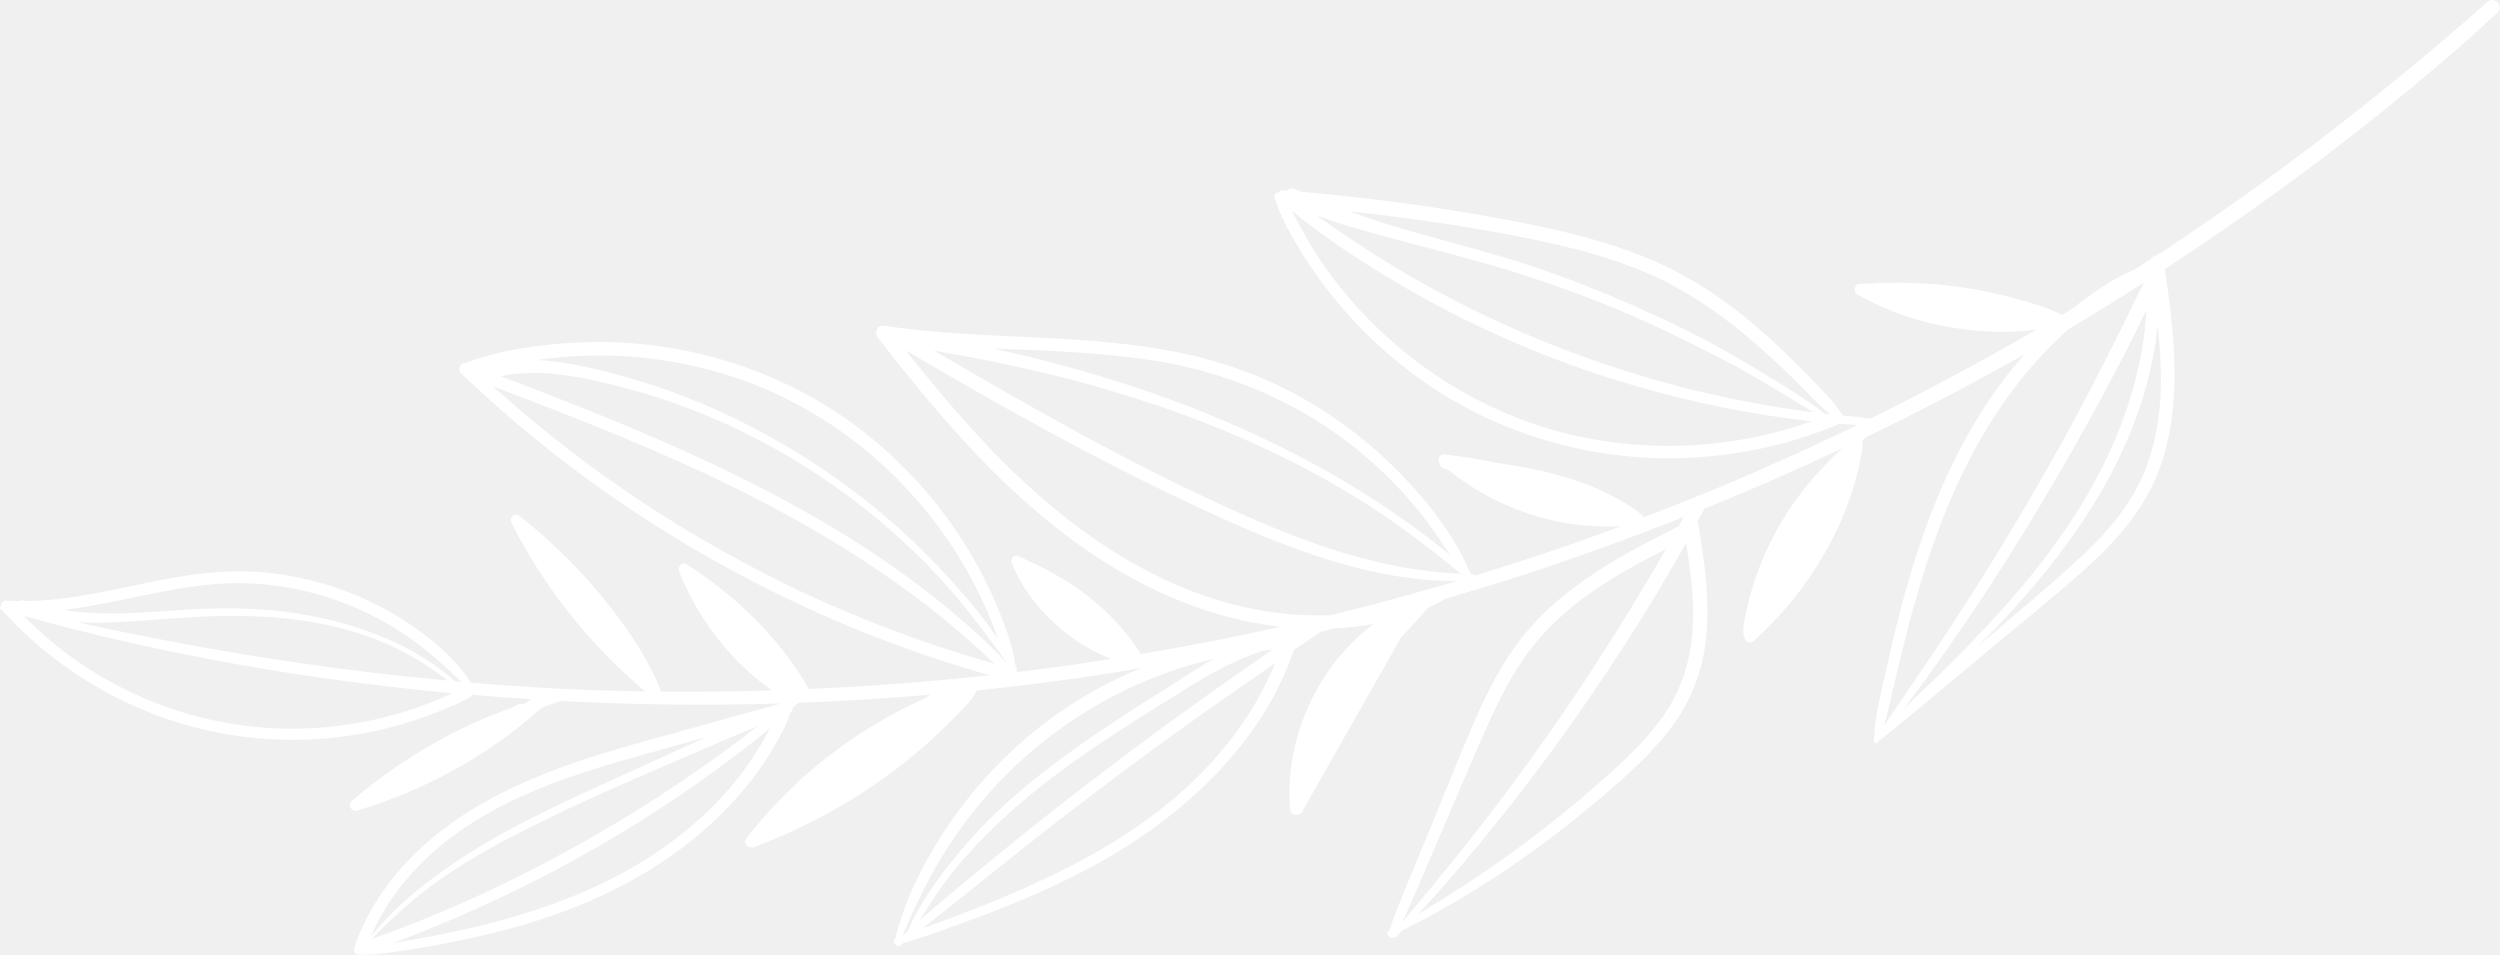
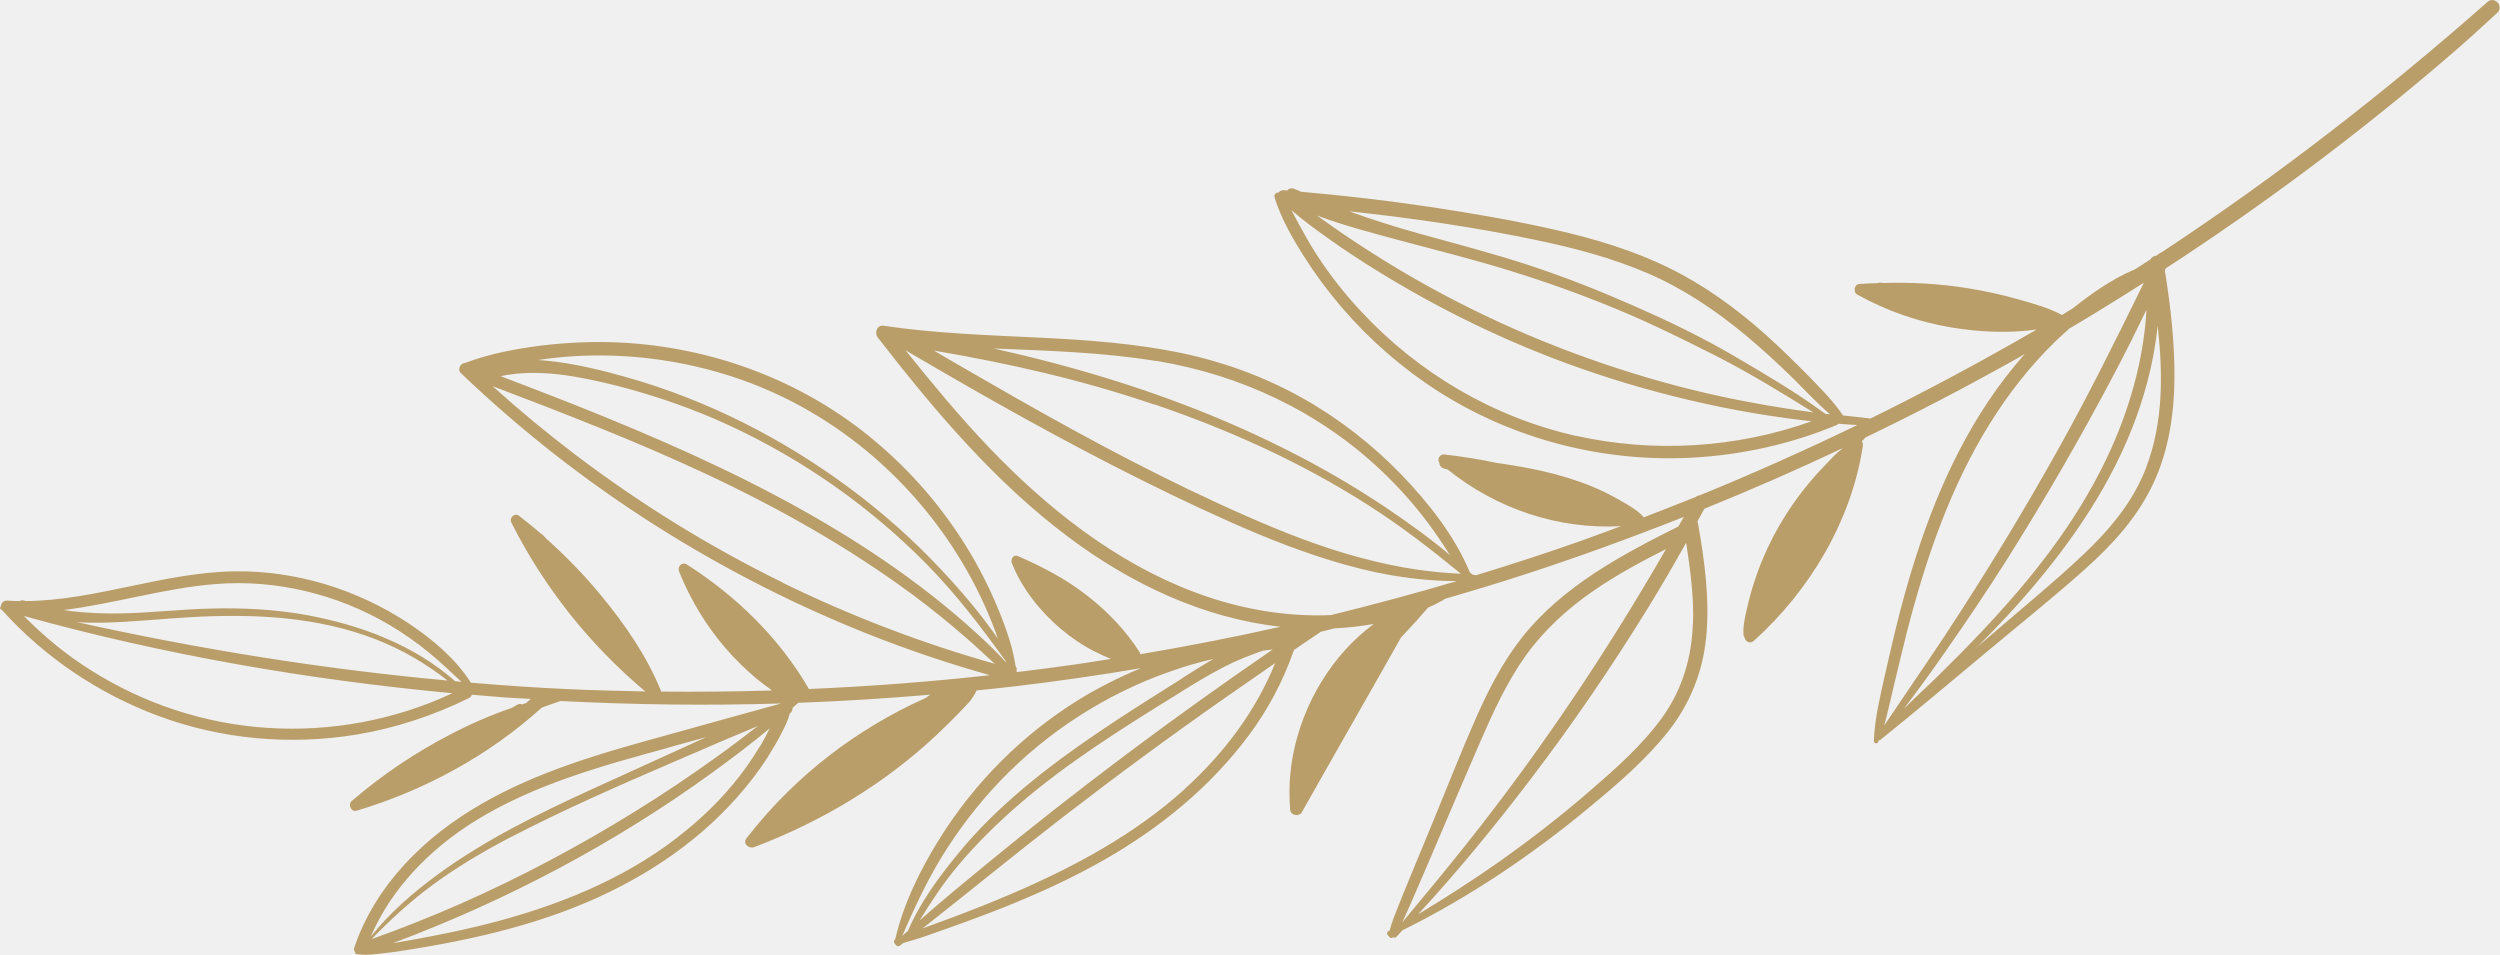
<svg xmlns="http://www.w3.org/2000/svg" id="Layer_2" data-name="Layer 2" viewBox="0 0 153.81 58.75">
  <defs>
    <style>
      .cls-1 {
-         fill: #fff;
+         fill: #ba9e69;
      }
    </style>
  </defs>
  <g id="OBJECTS">
    <path class="cls-1" d="M28.36,22.96c3.67,3.51,7.68,6.65,11.97,9.37,4.27,2.71,8.8,5.01,13.51,6.85,2.31,.9,4.67,1.69,7.06,2.36-3.7,.41-7.41,.69-11.13,.85-1.81-3.13-4.47-5.72-7.51-7.66-.3-.19-.6,.13-.48,.43,.68,1.71,1.65,3.31,2.85,4.71,.59,.68,1.23,1.31,1.92,1.89,.31,.25,.63,.49,.95,.72-2.27,.07-4.54,.09-6.82,.07,0,0,0,0,0-.01-.87-2.16-2.24-4.14-3.72-5.93-1.02-1.24-2.15-2.4-3.35-3.47-.07-.08-.15-.16-.22-.23-.04-.04-.09-.07-.13-.09-.43-.38-.88-.74-1.33-1.09-.27-.21-.62,.14-.47,.42,2.01,3.99,4.82,7.52,8.24,10.39-1.57-.03-3.14-.07-4.71-.14-2.01-.09-4.02-.23-6.02-.4-.96-1.51-2.41-2.71-3.89-3.69-1.57-1.03-3.29-1.83-5.08-2.37-1.78-.53-3.64-.81-5.49-.79-2.21,.02-4.39,.48-6.55,.93-2.1,.44-4.21,.88-6.36,.9-.06-.01-.11-.03-.17-.04-.08-.02-.16,0-.22,.04-.26,0-.52-.01-.78-.03-.2-.01-.35,.14-.37,.32-.07,.08-.08,.22,.06,.26,0,0,0,0,.01,0,0,0,0,0,0,.01,2.6,2.89,5.93,5.13,9.57,6.49,3.9,1.46,8.16,1.84,12.26,1.16,2.4-.4,4.71-1.17,6.89-2.24,.1-.05,.15-.12,.18-.21,.68,.06,1.37,.12,2.05,.17,.52,.04,1.05,.06,1.58,.09-.1,.09-.2,.17-.3,.26-.08,.02-.16,.05-.24,.08-.09-.04-.2-.04-.32,.03-.1,.06-.21,.12-.31,.18-1.31,.45-2.59,1.01-3.81,1.65-2.16,1.12-4.19,2.49-6.04,4.08-.25,.21-.04,.7,.3,.6,4.2-1.26,8.14-3.4,11.4-6.35,.38-.14,.77-.27,1.15-.4,4.52,.23,9.05,.29,13.57,.15-2.16,.59-4.31,1.19-6.46,1.79-2.18,.6-4.36,1.19-6.5,1.94-3.78,1.32-7.44,3.17-10.19,6.15-1.37,1.49-2.46,3.21-3.11,5.13-.04,.13-.01,.23,.05,.31,0,.04,.02,.09,.07,.1,.05,0,.09,0,.14,.02,0,0,.02,0,.03,0,.49,.06,.98-.01,1.47-.07,.6-.06,1.19-.15,1.79-.25,1.17-.19,2.33-.4,3.48-.65,2.28-.49,4.54-1.13,6.7-2,3.68-1.48,7.12-3.67,9.77-6.64,.71-.8,1.37-1.64,1.94-2.54,.29-.46,.57-.93,.82-1.42,.21-.41,.42-.81,.53-1.25,.12-.08,.18-.22,.17-.35,.11-.1,.23-.2,.34-.3,0,0,.02,0,.02-.01,2.71-.1,5.41-.27,8.12-.5-.11,.07-.21,.15-.32,.22-.02,0-.03,.01-.05,.02-1.05,.47-2.07,1-3.06,1.6-1.93,1.16-3.72,2.54-5.33,4.12-.92,.9-1.77,1.87-2.56,2.88-.25,.33,.17,.66,.48,.54,4.14-1.57,7.99-3.87,11.22-6.9,.46-.43,.91-.88,1.35-1.33,.41-.43,.88-.85,1.11-1.41,.77-.08,1.55-.16,2.32-.25,2.61-.31,5.2-.68,7.79-1.12-1.31,.54-2.58,1.18-3.79,1.92-3.49,2.15-6.46,5.13-8.62,8.61-1.18,1.9-2.19,3.95-2.7,6.14-.12,.08-.09,.25,.01,.32,.04,.1,.18,.16,.29,.07,.06-.05,.13-.1,.19-.15,.98-.27,1.94-.62,2.89-.96,1.09-.39,2.18-.79,3.26-1.22,2.15-.86,4.26-1.82,6.27-2.97,3.4-1.95,6.47-4.45,8.82-7.6,1.2-1.6,2.14-3.38,2.8-5.28,.55-.37,1.1-.75,1.65-1.12,.28-.07,.56-.14,.85-.21,.81-.04,1.61-.13,2.41-.27-2.56,1.88-4.34,4.88-4.95,7.96-.23,1.15-.29,2.32-.19,3.49,.03,.33,.55,.42,.71,.14,2.02-3.59,4.08-7.16,6.1-10.75,.32-.34,.64-.69,.96-1.04,.2-.22,.39-.45,.59-.67,.04-.04,.08-.09,.11-.13,.32-.14,.64-.3,.94-.47,.04-.02,.06-.05,.09-.07,1.61-.47,3.22-.95,4.81-1.47,3.34-1.08,6.65-2.29,9.91-3.58-.11,.2-.23,.39-.34,.59-3.5,1.75-7.1,3.67-9.59,6.79-1.23,1.55-2.14,3.34-2.93,5.15-.89,2.02-1.69,4.08-2.53,6.11-.48,1.17-.97,2.34-1.45,3.51-.25,.61-.5,1.21-.74,1.82-.19,.48-.39,.96-.52,1.47-.03,.01-.05,.03-.07,.04-.14,.08-.1,.26,.02,.31,.02,.12,.18,.15,.26,.07,.06,.04,.13,.05,.19-.01,.13-.13,.25-.28,.38-.41,4.11-2.04,7.95-4.62,11.48-7.55,1.74-1.44,3.5-2.94,4.9-4.72,1.32-1.68,2.1-3.63,2.31-5.76,.23-2.34-.1-4.74-.51-7.05,0-.03-.02-.05-.03-.08,.15-.26,.29-.52,.43-.78,2.87-1.16,5.7-2.4,8.49-3.72-.02,.02-.03,.04-.05,.06-.33,.24-.63,.58-.89,.85-.41,.42-.81,.86-1.18,1.31-.73,.88-1.37,1.83-1.92,2.82-.55,1-1.01,2.04-1.36,3.12-.19,.56-.34,1.13-.47,1.7-.12,.52-.26,1.11-.21,1.64,0,.05,.03,.08,.05,.1,.03,.27,.33,.47,.58,.25,3.44-3.09,6.01-7.39,6.71-11.99,.02-.12-.01-.21-.06-.29,.08-.08,.15-.16,.23-.24,3.04-1.46,6.03-3.02,8.97-4.66,.28-.15,.55-.31,.82-.47-.81,.92-1.57,1.9-2.25,2.92-2.61,3.9-4.23,8.37-5.41,12.88-.34,1.32-.65,2.65-.95,3.98-.29,1.31-.63,2.68-.67,4.03,0,.16,.21,.2,.27,.05,.01-.03,.02-.07,.04-.1,.04,0,.07-.02,.11-.04,2.18-1.75,4.32-3.56,6.47-5.35,2.02-1.69,4.09-3.34,6.05-5.09,1.73-1.54,3.31-3.26,4.28-5.38,.9-1.95,1.24-4.12,1.27-6.26,.03-2.26-.23-4.54-.59-6.78,.02-.04,.04-.09,.06-.13,6.08-3.96,11.9-8.31,17.4-13.04,1.02-.87,2.01-1.77,2.99-2.68,.43-.39-.16-1.06-.6-.67-6.35,5.6-13.03,10.78-20.09,15.43-.08,.02-.15,.07-.21,.13-.03,.02-.06,.04-.08,.05-.15,.01-.29,.1-.37,.24-.32,.21-.65,.42-.97,.62-.73,.29-1.41,.69-2.07,1.12-.59,.39-1.16,.81-1.71,1.25-.23,.14-.45,.28-.68,.42-.8-.44-1.74-.69-2.6-.94-1.06-.3-2.13-.54-3.21-.71-1.73-.28-3.47-.37-5.22-.32-.04,0-.07-.01-.11-.02-.08-.01-.15,0-.21,.03-.37,.01-.75,.03-1.12,.05-.31,.02-.39,.51-.13,.65,1.81,1.01,3.77,1.69,5.82,2.03,1.69,.28,3.51,.37,5.23,.12-3.35,1.94-6.76,3.77-10.23,5.48-.56-.07-1.13-.13-1.69-.19-.61-.9-1.41-1.7-2.16-2.47-.85-.86-1.72-1.71-2.62-2.52-1.8-1.6-3.75-3.02-5.91-4.08-2.22-1.09-4.6-1.8-7.01-2.35-2.55-.58-5.13-1.02-7.71-1.41-2.63-.39-5.27-.7-7.92-.93-.13-.06-.27-.11-.4-.17-.2-.09-.37-.03-.47,.09-.06,0-.12-.01-.18-.02-.15-.01-.27,.05-.34,.14-.16,0-.31,.12-.25,.32,.39,1.26,1.07,2.45,1.77,3.56,.7,1.11,1.48,2.17,2.34,3.17,1.73,2.02,3.75,3.78,5.99,5.21,4.61,2.93,10.08,4.34,15.53,4.06,3.08-.16,6.11-.83,8.95-2.01,.05-.02,.08-.05,.11-.08,.39,.03,.77,.06,1.16,.08-3.19,1.54-6.42,2.99-9.71,4.33-.08,0-.15,.03-.22,.09-1.07,.43-2.14,.85-3.21,1.26-.28-.35-.72-.61-1.08-.83-.43-.26-.87-.5-1.32-.72-.97-.47-1.99-.82-3.03-1.1-1.12-.3-2.26-.5-3.4-.67-.07-.01-.15-.02-.22-.03-1.07-.23-2.15-.4-3.24-.52-.24-.03-.44,.29-.29,.49,0,.14,.07,.28,.22,.35,.09,.04,.19,.06,.29,.08,3,2.42,6.82,3.71,10.67,3.49-.79,.29-1.57,.59-2.36,.87-2.17,.77-4.36,1.48-6.56,2.15-.07-.02-.14-.03-.22-.04-.05-.05-.11-.09-.16-.14-.93-2.24-2.54-4.27-4.2-6-1.81-1.87-3.89-3.49-6.17-4.76-2.34-1.3-4.85-2.21-7.47-2.75-2.8-.57-5.64-.78-8.49-.92-3.25-.16-6.52-.26-9.75-.74-.4-.06-.56,.45-.35,.72,3.48,4.48,7.2,8.9,11.77,12.31,3.81,2.85,8.27,4.97,13.02,5.49-2.86,.64-5.74,1.2-8.64,1.69,0-.03,0-.06-.01-.09-.88-1.37-1.98-2.53-3.27-3.53-1.31-1.02-2.74-1.76-4.25-2.42-.27-.12-.46,.2-.37,.43,.62,1.56,1.73,2.96,3,4.04,.64,.54,1.33,1.01,2.07,1.39,.33,.17,.68,.32,1.03,.47-.66,.1-1.33,.21-1.99,.31-1.27,.18-2.53,.35-3.8,.5,0-.05-.02-.09-.02-.13,.02-.04,.03-.08,0-.13-.01-.03-.03-.05-.05-.08-.09-.52-.19-1.02-.35-1.54-.21-.69-.46-1.37-.74-2.03-.54-1.31-1.19-2.59-1.94-3.8-1.51-2.45-3.41-4.64-5.61-6.49-4.41-3.72-10.02-5.81-15.77-6.08-1.59-.07-3.2,0-4.78,.19-1.57,.2-3.18,.5-4.66,1.06-.29,0-.53,.39-.29,.63Zm-15.06,12.97c3.69-.29,7.45,.63,10.63,2.5,.88,.52,1.71,1.1,2.5,1.75,.68,.56,1.32,1.17,1.96,1.77-.13-.01-.26-.03-.39-.04-2.52-2.23-5.81-3.45-9.08-4.06-1.95-.36-3.94-.46-5.92-.41-1.84,.04-3.68,.26-5.53,.3-1,.02-2-.02-3-.13-.18-.02-.37-.05-.55-.08,3.14-.39,6.21-1.35,9.37-1.6Zm14.25,5.94c-7.68-.7-15.3-1.93-22.84-3.6,.54,.04,1.08,.05,1.62,.04,1.81-.04,3.61-.24,5.42-.34,3.83-.22,7.8-.04,11.41,1.38,1.59,.62,3.05,1.48,4.39,2.53Zm-11.12,2.91c-3.86-.25-7.62-1.5-10.88-3.57-1.49-.94-2.85-2.06-4.08-3.31,8.62,2.39,17.46,3.92,26.36,4.75-3.54,1.66-7.51,2.39-11.4,2.13Zm30.29,1.18c-.48,.81-1.03,1.58-1.63,2.3-1.19,1.44-2.6,2.69-4.11,3.78-3.45,2.47-7.5,3.96-11.59,4.95-1.26,.3-2.53,.56-3.8,.79-.48,.08-.95,.16-1.43,.25,7-2.62,13.67-6.14,19.71-10.53,1.18-.86,2.36-1.75,3.49-2.69-.2,.39-.4,.78-.63,1.16Zm-2.62,.6c-1.65,1.19-3.34,2.32-5.07,3.39-3.43,2.12-7,4.02-10.69,5.65-1.8,.79-3.63,1.52-5.48,2.18,1.18-1.22,2.43-2.36,3.79-3.36,1.46-1.07,3.01-1.99,4.61-2.83,3.38-1.76,6.88-3.29,10.39-4.8,1.04-.45,2.07-.89,3.11-1.34,.61-.26,1.25-.51,1.86-.78-.83,.64-1.66,1.28-2.52,1.89Zm-2.97-.57c.78-.21,1.55-.43,2.33-.64-.48,.21-.95,.43-1.43,.65-1.87,.85-3.73,1.7-5.6,2.55-3.3,1.51-6.57,3.11-9.51,5.26-1.51,1.11-2.95,2.35-4.11,3.82,1.27-2.98,3.64-5.38,6.37-7.09,3.64-2.27,7.85-3.42,11.95-4.54Zm63.02-7.61c-.07,2.05-.63,3.98-1.82,5.67-1.25,1.77-2.93,3.24-4.56,4.65-1.77,1.53-3.63,2.97-5.54,4.32-1.62,1.14-3.29,2.21-4.98,3.23,2.44-2.64,4.73-5.44,6.91-8.3,2.59-3.39,5-6.93,7.24-10.56,.81-1.32,1.58-2.65,2.34-4,.25,1.66,.48,3.31,.42,5Zm-13.93,13.55c-1.29,1.63-2.62,3.22-3.95,4.82,.08-.17,.15-.33,.23-.5,.23-.51,.46-1.03,.68-1.55,.45-1.03,.89-2.07,1.33-3.1,.85-1.99,1.7-3.98,2.56-5.96,.8-1.83,1.63-3.66,2.79-5.29,1.13-1.58,2.57-2.89,4.16-3.99,1.42-.98,2.94-1.8,4.48-2.58-3.65,6.34-7.72,12.42-12.28,18.15Zm26.94-8.36c.88-1.15,1.72-2.32,2.55-3.51,1.27-1.82,2.52-3.67,3.71-5.55,2.4-3.8,4.65-7.69,6.74-11.67,.66-1.24,1.28-2.51,1.9-3.78-.18,3.2-1.11,6.34-2.49,9.22-1.91,3.98-4.65,7.41-7.67,10.6-.87,.92-1.76,1.82-2.66,2.7-.68,.67-1.39,1.31-2.06,1.98Zm14.88-14.8c-.81,2.13-2.29,3.87-3.93,5.41-1.85,1.74-3.82,3.34-5.74,5-.28,.24-.55,.48-.83,.72,.06-.05,.11-.11,.17-.16,1.63-1.63,3.19-3.34,4.61-5.16,2.6-3.32,4.73-7.01,5.8-11.11,.3-1.13,.51-2.28,.63-3.44,.32,2.95,.36,5.92-.71,8.73Zm-4.68-8.58c1.53-.91,3.04-1.84,4.54-2.8-1.7,3.47-3.41,6.93-5.3,10.3-2.17,3.89-4.49,7.69-6.94,11.41-1.23,1.86-2.5,3.69-3.74,5.54,.23-.8,.39-1.62,.59-2.42,.28-1.14,.54-2.28,.83-3.41,.59-2.28,1.27-4.54,2.12-6.73,1.59-4.12,3.84-8.02,7.03-11.11,.28-.27,.57-.53,.86-.79Zm-32.94-5.44c2.38,.49,4.74,1.11,6.97,2.07,2.18,.94,4.15,2.27,5.98,3.78,1.03,.86,2.02,1.77,2.98,2.71,.73,.72,1.45,1.51,2.24,2.18-.1-.01-.19-.02-.29-.03-1.77-1.31-3.69-2.43-5.58-3.54-1.99-1.17-4.08-2.17-6.19-3.1-2.11-.93-4.26-1.78-6.45-2.5-2.25-.74-4.55-1.33-6.84-1.97-1.44-.4-2.85-.85-4.24-1.35,3.84,.41,7.66,.97,11.43,1.75Zm-8.34,.03c2.28,.61,4.57,1.18,6.83,1.88,2.2,.68,4.38,1.46,6.51,2.34,2.15,.89,4.23,1.92,6.3,2.97,2.01,1.03,3.92,2.21,5.84,3.4-1.21-.16-2.42-.35-3.62-.57-2.54-.46-5.05-1.08-7.52-1.85-4.94-1.53-9.7-3.62-14.15-6.25-1.24-.73-2.45-1.51-3.64-2.31-.54-.37-1.07-.75-1.6-1.13,1.65,.62,3.35,1.06,5.05,1.52Zm10.89,12.04c-5.07-1.14-9.68-3.85-13.22-7.65-.98-1.05-1.88-2.18-2.67-3.39-.61-.92-1.11-1.89-1.63-2.85,.73,.63,1.52,1.21,2.3,1.76,1.06,.76,2.16,1.47,3.27,2.15,2.22,1.36,4.53,2.59,6.89,3.67,4.75,2.18,9.79,3.75,14.92,4.72,1.45,.27,2.91,.49,4.37,.66,.08,0,.17,.02,.25,.03-4.61,1.65-9.71,1.96-14.49,.89Zm-24.05,21.7c-3.12,2.83-6.86,4.83-10.71,6.48-1.17,.5-2.35,.97-3.55,1.42-.63,.24-1.27,.46-1.9,.7,2.85-2.24,5.65-4.54,8.52-6.76,3.33-2.57,6.72-5.07,10.17-7.48,1-.7,2-1.39,3-2.08-1.2,2.97-3.17,5.57-5.54,7.72Zm5.38-8.56c-6.1,4.18-12.04,8.62-17.75,13.32-1.34,1.1-2.67,2.2-3.97,3.35,.7-1.15,1.44-2.26,2.31-3.31,1.14-1.37,2.42-2.63,3.77-3.8,2.98-2.58,6.34-4.68,9.68-6.75,.96-.6,1.92-1.2,2.93-1.72,.79-.41,1.6-.73,2.44-1.02,.2-.02,.39-.05,.59-.07Zm-5.56,1.77c-1.75,1.1-3.49,2.19-5.2,3.35-3.12,2.12-6.17,4.48-8.58,7.42-1.19,1.45-2.36,3.03-3.1,4.77-.12,.11-.23,.21-.35,.31,.73-1.68,1.5-3.35,2.46-4.91,1.02-1.66,2.22-3.21,3.56-4.62,2.92-3.04,6.55-5.38,10.53-6.76,.85-.3,1.72-.55,2.6-.75-.67,.38-1.31,.8-1.94,1.19Zm-1.62-19.53c5.2,.85,10.04,3.13,13.88,6.77,1.04,.99,2,2.06,2.86,3.21,.48,.64,.92,1.3,1.35,1.97-1.29-1.08-2.67-2.07-4.06-3-2.01-1.34-4.1-2.54-6.26-3.61-4.48-2.24-9.21-3.92-14.05-5.2-1.23-.33-2.46-.62-3.7-.9,3.34,.14,6.68,.23,9.98,.77Zm-.12,2.67c4.58,1.56,9.03,3.56,13.12,6.17,2.03,1.29,3.91,2.74,5.76,4.26-.22-.01-.45-.03-.67-.04-.64-.04-1.29-.11-1.92-.2-1.23-.17-2.44-.44-3.64-.76-2.38-.64-4.67-1.54-6.92-2.53-4.86-2.13-9.55-4.63-14.16-7.25-1.29-.73-2.57-1.48-3.86-2.22-.42-.24-.84-.49-1.25-.73,4.59,.78,9.14,1.81,13.55,3.32Zm2.43,11.54c-4.87-1.85-9.03-5.17-12.6-8.9-1.81-1.9-3.48-3.92-5.12-5.96,.12,.07,.24,.14,.36,.21,.58,.34,1.16,.68,1.75,1.02,1.17,.68,2.34,1.35,3.51,2.01,2.35,1.32,4.72,2.61,7.12,3.84,2.38,1.22,4.78,2.39,7.23,3.48,2.29,1.02,4.62,1.94,7.03,2.62,1.35,.38,2.71,.67,4.1,.84,.72,.09,1.44,.15,2.16,.17,.22,0,.44,.01,.66,.01-2.56,.76-5.14,1.45-7.73,2.09-.32,.02-.65,.02-.97,.02-2.57-.02-5.1-.54-7.5-1.45Zm-25.28-.57c-4.5-2.21-8.78-4.85-12.77-7.88-1.75-1.33-3.44-2.73-5.07-4.2,4.37,1.66,8.73,3.35,12.98,5.33,4.53,2.11,8.91,4.57,12.93,7.55,1.11,.83,2.19,1.7,3.23,2.61,.6,.52,1.17,1.06,1.75,1.59-4.49-1.27-8.86-2.94-13.05-4.99Zm13.72,4.84s.02,.05,.03,.08c-.54-.61-1.13-1.17-1.73-1.72-.9-.83-1.83-1.61-2.79-2.37-1.95-1.53-4-2.92-6.12-4.19-4.46-2.68-9.21-4.85-14.03-6.82-2.13-.87-4.28-1.7-6.43-2.52,2.33-.48,4.75,0,7.06,.57,2.4,.61,4.75,1.42,7,2.46,4.53,2.1,8.66,4.99,12.17,8.56,1.81,1.84,3.35,3.87,4.85,5.95Zm-24.82-18.81c2.74,.02,5.48,.47,8.09,1.33,5.33,1.76,9.9,5.3,13.09,9.9,.9,1.3,1.69,2.69,2.34,4.13,.31,.68,.58,1.37,.83,2.07-1.04-1.51-2.25-2.93-3.5-4.26-1.73-1.85-3.63-3.53-5.67-5.04-4.09-3.03-8.73-5.39-13.64-6.78-1.45-.41-2.94-.78-4.43-.97-.35-.04-.7-.08-1.06-.1,1.31-.2,2.63-.29,3.95-.28Z" />
  </g>
</svg>
